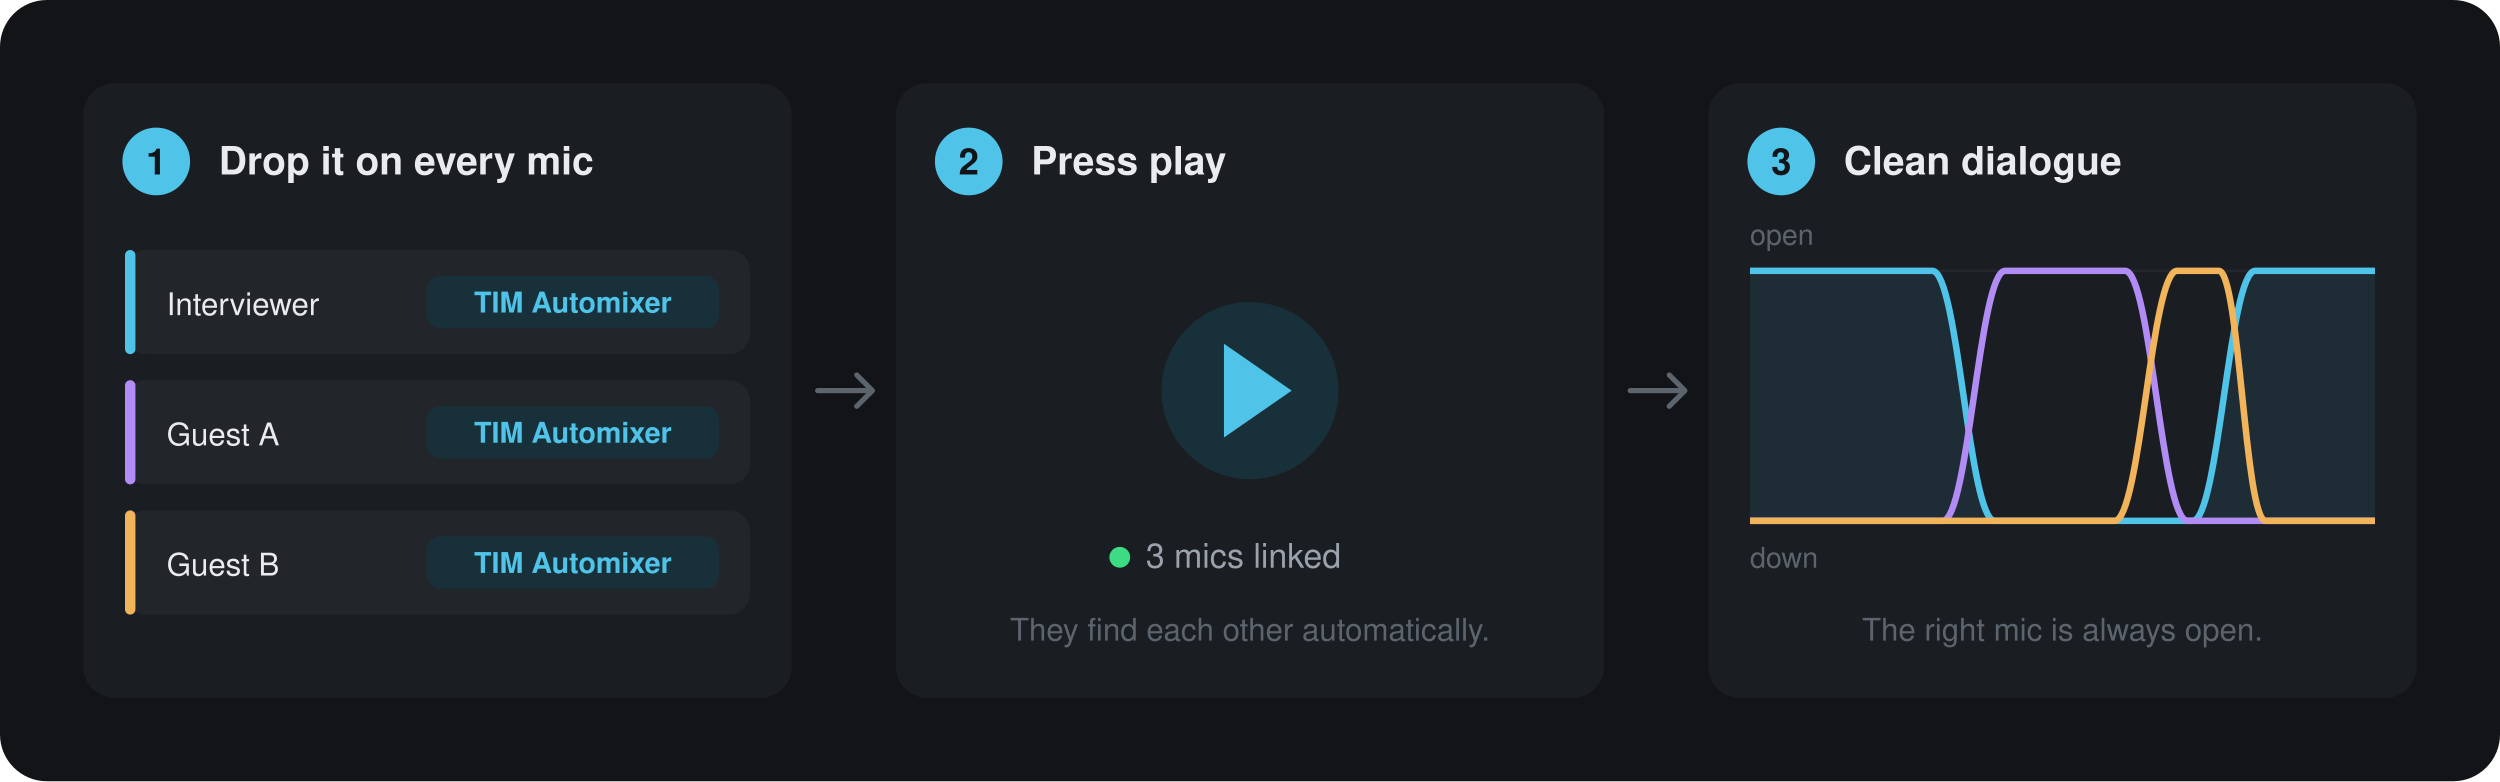
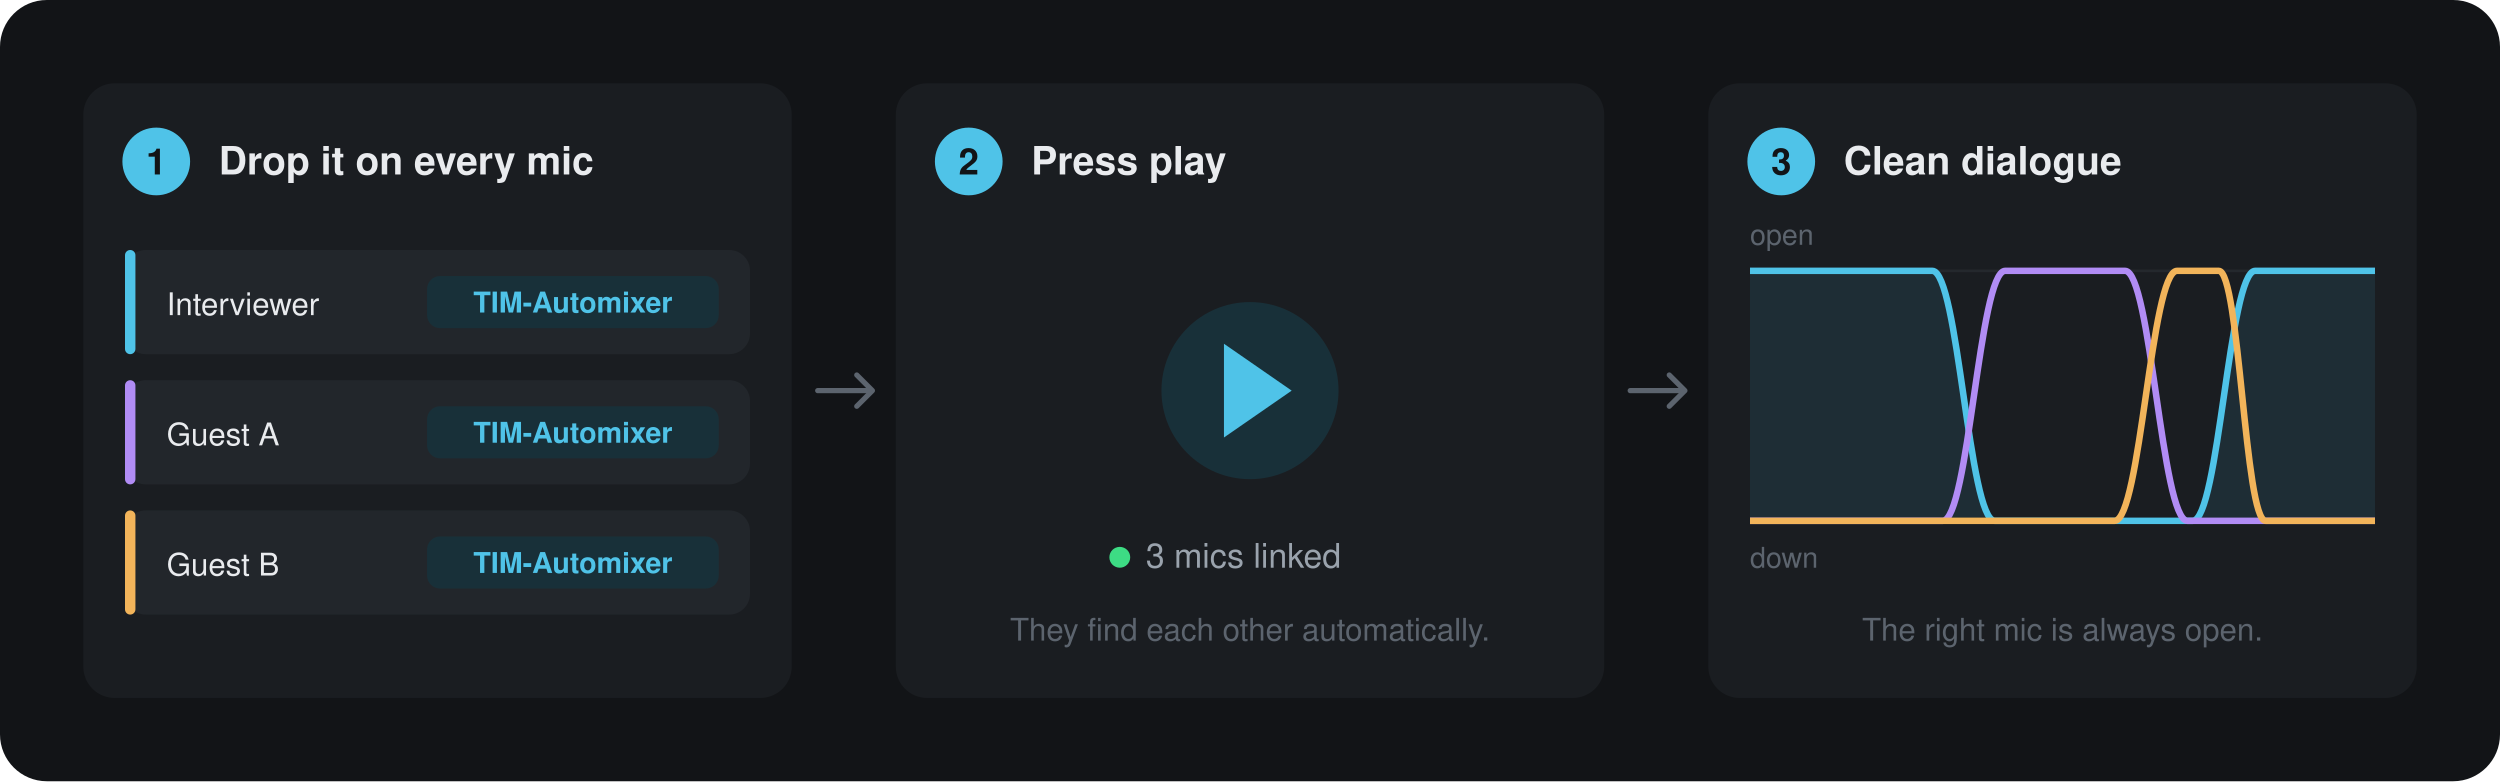
<svg xmlns="http://www.w3.org/2000/svg" viewBox="0 0 960 300" width="960" height="300" font-family="-apple-system, BlinkMacSystemFont, 'Segoe UI', Helvetica, Arial, sans-serif">
  <rect width="960" height="300" rx="18" fill="#121417" />
  <g transform="translate(32 32)">
    <rect width="272" height="236" rx="12" fill="#1a1d21" />
    <circle cx="28" cy="30" r="13" fill="#4fc3e8" />
    <text x="28" y="35" fill="#121417" font-size="14" font-weight="700" text-anchor="middle">1</text>
    <text x="52" y="35" fill="#e9ebee" font-size="15" font-weight="600">Drop it on every mic</text>
    <g font-size="12">
      <rect x="16" y="64" width="240" height="40" rx="8" fill="#22262b" />
      <rect x="16" y="64" width="4" height="40" rx="2" fill="#4fc3e8" />
      <text x="32" y="89" fill="#e9ebee">Interviewer</text>
      <rect x="132" y="74" width="112" height="20" rx="5" fill="#183039" />
-       <text x="188" y="88" fill="#4fc3e8" font-size="11" text-anchor="middle" font-weight="600">TIM Automixer</text>
+       <text x="188" y="88" fill="#4fc3e8" font-size="11" text-anchor="middle" font-weight="600">TIM-Automixer</text>
      <rect x="16" y="114" width="240" height="40" rx="8" fill="#22262b" />
      <rect x="16" y="114" width="4" height="40" rx="2" fill="#b18cf5" />
      <text x="32" y="139" fill="#e9ebee">Guest A</text>
      <rect x="132" y="124" width="112" height="20" rx="5" fill="#183039" />
-       <text x="188" y="138" fill="#4fc3e8" font-size="11" text-anchor="middle" font-weight="600">TIM Automixer</text>
+       <text x="188" y="138" fill="#4fc3e8" font-size="11" text-anchor="middle" font-weight="600">TIM-Automixer</text>
      <rect x="16" y="164" width="240" height="40" rx="8" fill="#22262b" />
      <rect x="16" y="164" width="4" height="40" rx="2" fill="#f2b45a" />
      <text x="32" y="189" fill="#e9ebee">Guest B</text>
      <rect x="132" y="174" width="112" height="20" rx="5" fill="#183039" />
-       <text x="188" y="188" fill="#4fc3e8" font-size="11" text-anchor="middle" font-weight="600">TIM Automixer</text>
+       <text x="188" y="188" fill="#4fc3e8" font-size="11" text-anchor="middle" font-weight="600">TIM-Automixer</text>
    </g>
  </g>
  <path d="M314 150 H334" stroke="#5c646e" stroke-width="2" stroke-linecap="round" />
  <path d="M329 144 L335 150 L329 156" fill="none" stroke="#5c646e" stroke-width="2" stroke-linecap="round" stroke-linejoin="round" />
  <g transform="translate(344 32)">
    <rect width="272" height="236" rx="12" fill="#1a1d21" />
    <circle cx="28" cy="30" r="13" fill="#4fc3e8" />
    <text x="28" y="35" fill="#121417" font-size="14" font-weight="700" text-anchor="middle">2</text>
    <text x="52" y="35" fill="#e9ebee" font-size="15" font-weight="600">Press play</text>
    <circle cx="136" cy="118" r="34" fill="#183039" />
    <path d="M126 100 L152 118 L126 136 Z" fill="#4fc3e8" />
    <circle cx="86" cy="182" r="4" fill="#3ddc84" />
    <text x="96" y="186" fill="#9aa3ad" font-size="13">3 mics linked</text>
    <text x="136" y="214" fill="#5c646e" font-size="12" text-anchor="middle">They find each other automatically.</text>
  </g>
  <path d="M626 150 H646" stroke="#5c646e" stroke-width="2" stroke-linecap="round" />
  <path d="M641 144 L647 150 L641 156" fill="none" stroke="#5c646e" stroke-width="2" stroke-linecap="round" stroke-linejoin="round" />
  <g transform="translate(656 32)">
    <rect width="272" height="236" rx="12" fill="#1a1d21" />
    <circle cx="28" cy="30" r="13" fill="#4fc3e8" />
    <text x="28" y="35" fill="#121417" font-size="14" font-weight="700" text-anchor="middle">3</text>
    <text x="52" y="35" fill="#e9ebee" font-size="15" font-weight="600">Clean dialogue</text>
    <line x1="16" y1="72" x2="256" y2="72" stroke="#24282d" />
    <line x1="16" y1="168" x2="256" y2="168" stroke="#24282d" />
    <path d="M16 72 H86 C96 72 100 168 110 168 H186 C196 168 200 72 210 72 H256 V168 H16 Z" fill="#4fc3e8" fill-opacity="0.10" />
    <path d="M16 72 H86 C96 72 100 168 110 168 H186 C196 168 200 72 210 72 H256" fill="none" stroke="#4fc3e8" stroke-width="2.5" />
    <path d="M16 168 H90 C100 168 104 72 114 72 H160 C170 72 174 168 184 168 H256" fill="none" stroke="#b18cf5" stroke-width="2.5" />
    <path d="M16 168 H156 C166 168 170 72 180 72 H196 C204 72 206 168 214 168 H256" fill="none" stroke="#f2b45a" stroke-width="2.5" />
    <text x="16" y="62" fill="#5c646e" font-size="11">open</text>
    <text x="16" y="186" fill="#5c646e" font-size="11">down</text>
    <text x="136" y="214" fill="#5c646e" font-size="12" text-anchor="middle">The right mic is always open.</text>
  </g>
</svg>
